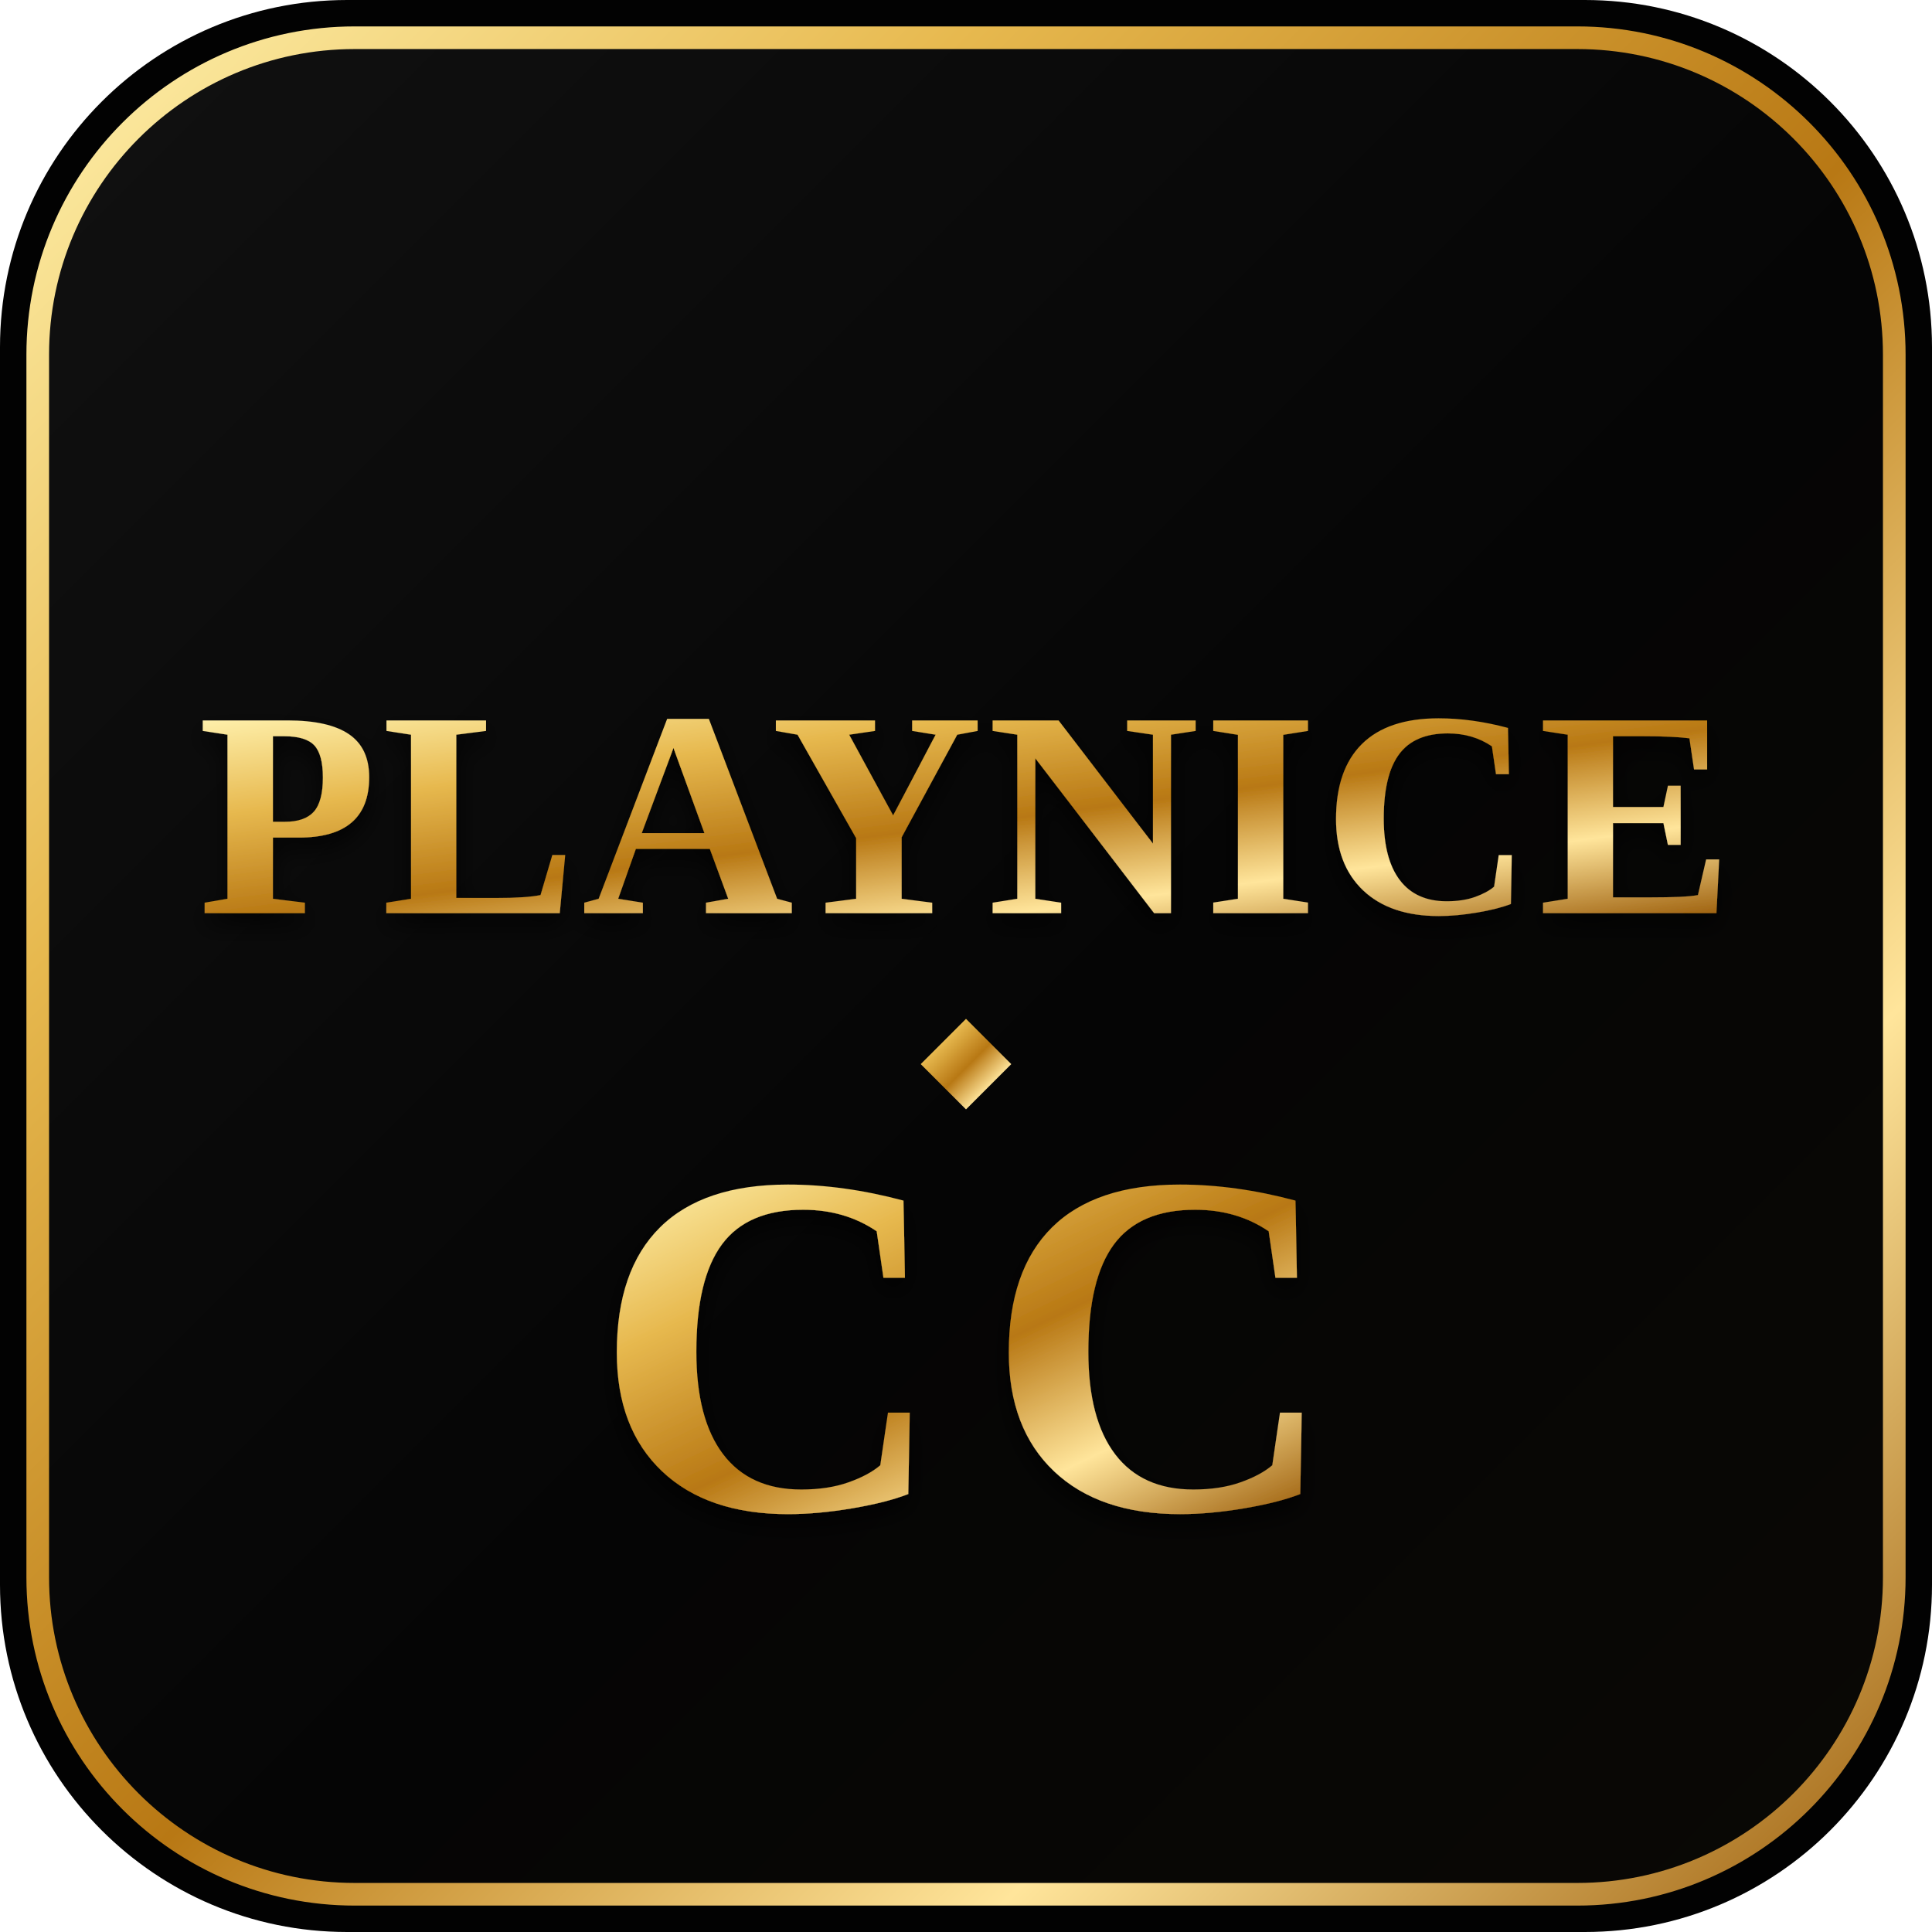
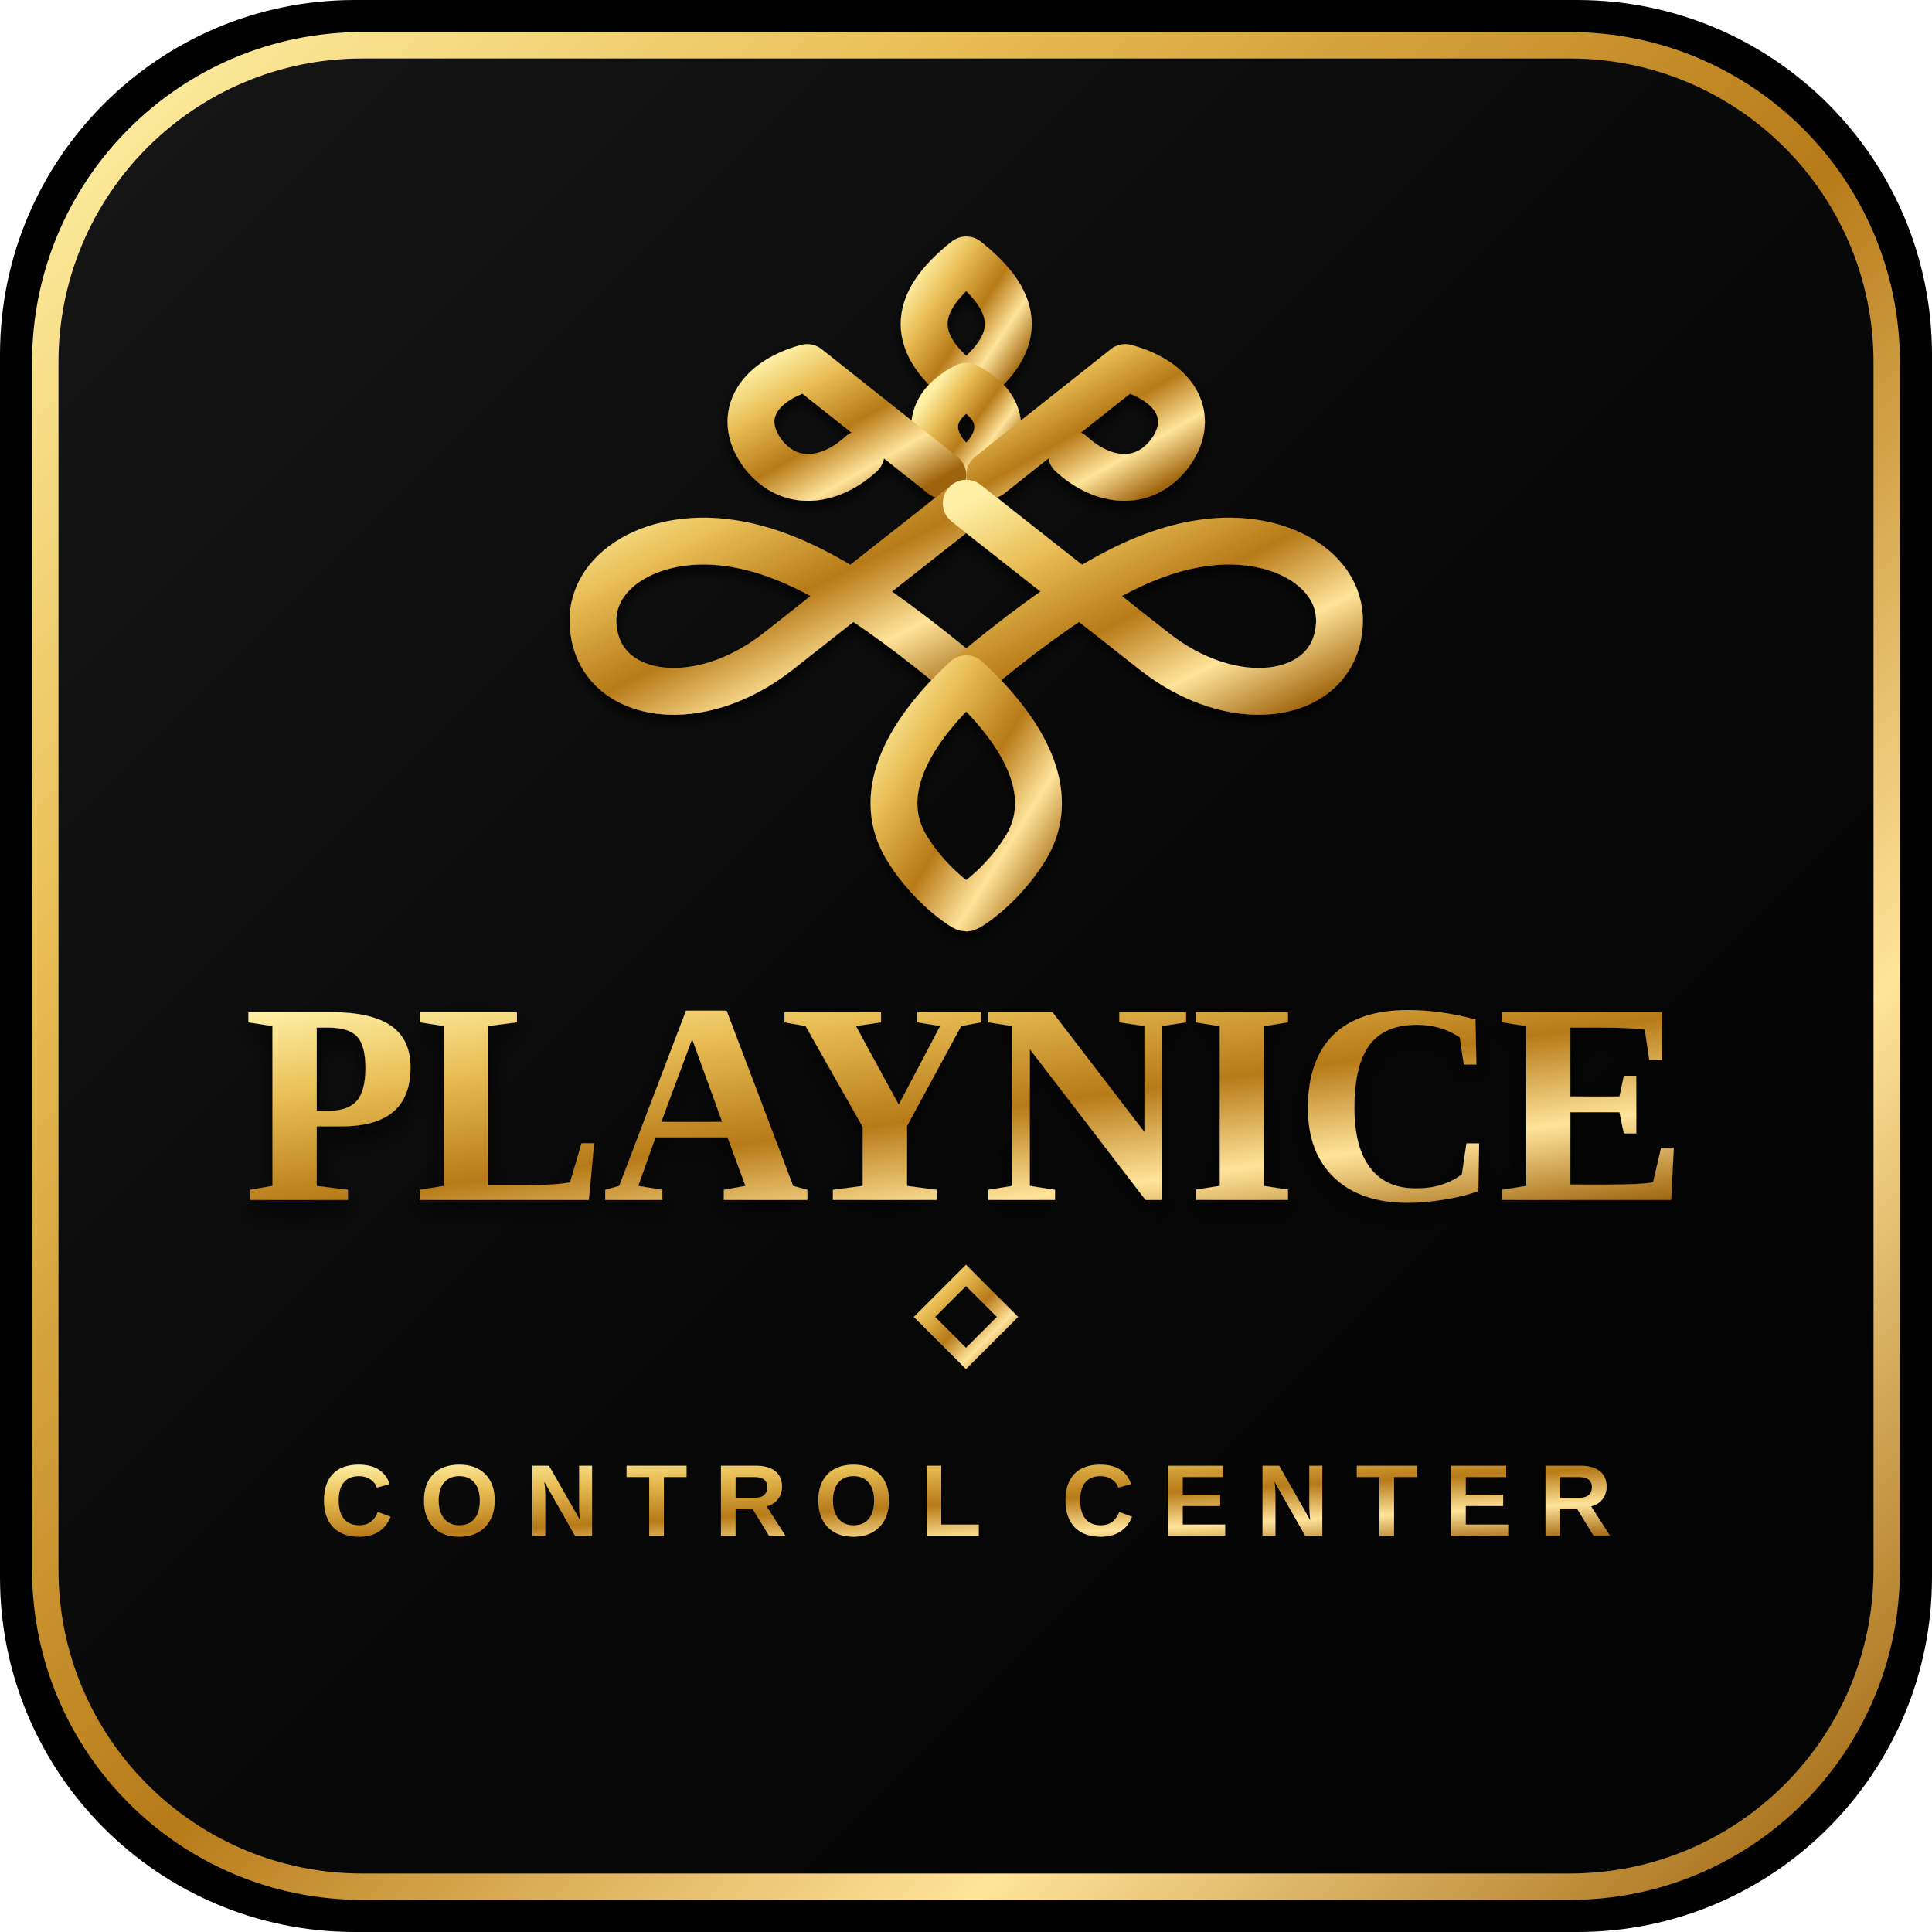
- <svg xmlns="http://www.w3.org/2000/svg" width="512" height="512" viewBox="0 0 512 512" role="img" aria-label="PlayNice Control Center">
+ <svg xmlns="http://www.w3.org/2000/svg" width="192" height="192" viewBox="0 0 512 512" role="img" aria-label="PlayNice Control Center">
  <defs>
    <linearGradient id="panel" x1="0" y1="0" x2="1" y2="1">
-       <stop offset="0" stop-color="#111111" />
-       <stop offset=".55" stop-color="#050505" />
-       <stop offset="1" stop-color="#0a0805" />
+       <stop offset="0" stop-color="#161616" />
+       <stop offset=".58" stop-color="#070707" />
+       <stop offset="1" stop-color="#020202" />
    </linearGradient>
    <linearGradient id="gold" x1="0" y1="0" x2="1" y2="1">
-       <stop offset="0" stop-color="#fff1ad" />
-       <stop offset=".25" stop-color="#e7b94f" />
-       <stop offset=".52" stop-color="#b87814" />
-       <stop offset=".76" stop-color="#ffe59b" />
-       <stop offset="1" stop-color="#9c5e0b" />
+       <stop offset="0" stop-color="#fff0a6" />
+       <stop offset=".24" stop-color="#e8bd54" />
+       <stop offset=".52" stop-color="#b77a18" />
+       <stop offset=".76" stop-color="#ffe49a" />
+       <stop offset="1" stop-color="#9e630c" />
    </linearGradient>
    <filter id="shadow" x="-20%" y="-20%" width="140%" height="140%">
-       <feDropShadow dx="0" dy="3" stdDeviation="3" flood-color="#000" flood-opacity=".75" />
+       <feDropShadow dx="0" dy="3" stdDeviation="3" flood-color="#000" flood-opacity=".8" />
    </filter>
  </defs>
-   <rect width="512" height="512" rx="92" fill="#020202" />
-   <rect x="10" y="10" width="492" height="492" rx="84" fill="url(#panel)" stroke="url(#gold)" stroke-width="6" />
-   <text x="256" y="242" text-anchor="middle" font-family="Georgia, 'Times New Roman', serif" font-size="78" font-weight="700" letter-spacing="1" fill="url(#gold)" filter="url(#shadow)">PLAYNICE</text>
-   <line x1="104" y1="282" x2="224" y2="282" stroke="url(#gold)" stroke-width="2" />
-   <path d="M256 270 268 282 256 294 244 282Z" fill="url(#gold)" />
-   <line x1="288" y1="282" x2="408" y2="282" stroke="url(#gold)" stroke-width="2" />
-   <text x="256" y="400" text-anchor="middle" font-family="Georgia, 'Times New Roman', serif" font-size="130" font-weight="700" letter-spacing="10" fill="url(#gold)" filter="url(#shadow)">CC</text>
+   <rect width="512" height="512" rx="94" fill="#010101" />
+   <rect x="12" y="12" width="488" height="488" rx="84" fill="url(#panel)" stroke="url(#gold)" stroke-width="7" />
+   <g transform="translate(0 -8) scale(.62) translate(157 38)" fill="none" stroke="url(#gold)" stroke-width="20" stroke-linecap="round" stroke-linejoin="round" filter="url(#shadow)">
+     <path d="M256 86c-24 19-24 36 0 54 24-18 24-35 0-54Z" />
+     <path d="M256 140c-18 9-18 25 0 37 18-12 18-28 0-37Z" />
+     <path d="M246 178 188 132c-22 6-31 22-18 38 12 14 29 10 41-1" />
+     <path d="M266 178 324 132c22 6 31 22 18 38-12 14-29 10-41-1" />
+     <path d="M256 190 176 253c-34 27-74 21-79-7-5-26 24-44 58-39 28 4 58 22 101 58" />
+     <path d="M256 190 336 253c34 27 74 21 79-7 5-26-24-44-58-39-28 4-58 22-101 58" />
+     <path d="M256 265c-27 25-39 51-25 73 10 16 24 25 25 25s15-9 25-25c14-22 2-48-25-73Z" />
+   </g>
+   <text x="256" y="318" text-anchor="middle" font-family="Georgia, 'Times New Roman', serif" font-size="76" font-weight="700" letter-spacing="-1" fill="url(#gold)" filter="url(#shadow)">PLAYNICE</text>
+   <line x1="70" y1="349" x2="224" y2="349" stroke="url(#gold)" stroke-width="2.4" />
+   <path d="M256 338 267 349 256 360 245 349Z" fill="none" stroke="url(#gold)" stroke-width="4" />
+   <line x1="288" y1="349" x2="442" y2="349" stroke="url(#gold)" stroke-width="2.4" />
+   <text x="256" y="407" text-anchor="middle" font-family="Arial, Helvetica, sans-serif" font-size="27" font-weight="600" letter-spacing="7" fill="url(#gold)">CONTROL CENTER</text>
</svg>
